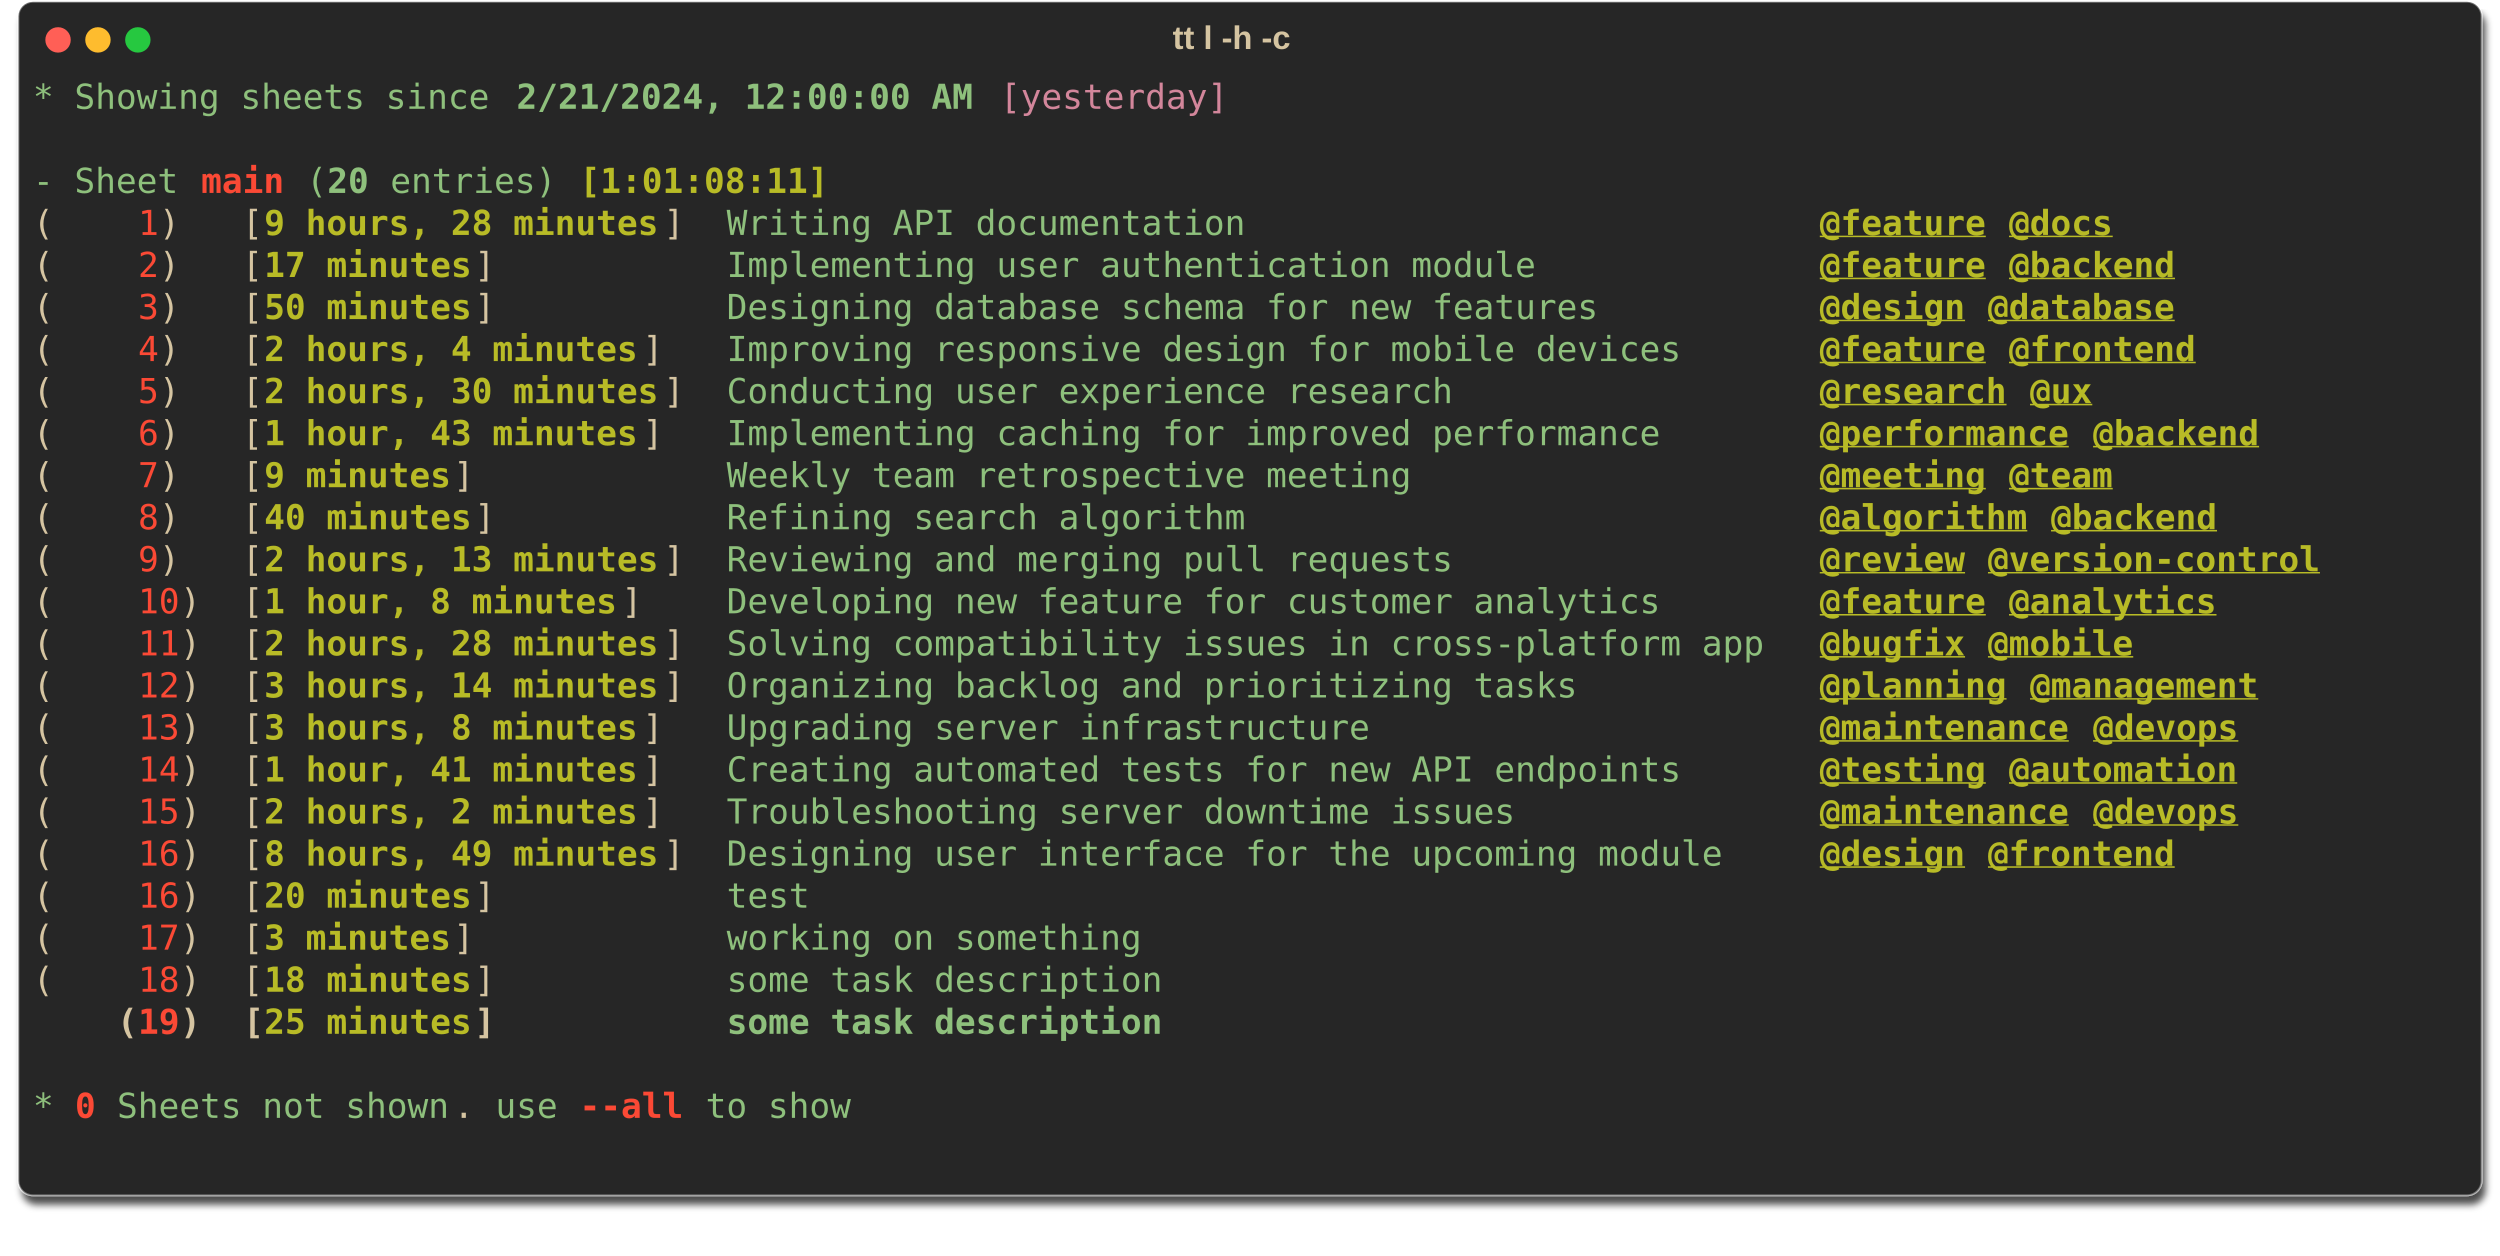
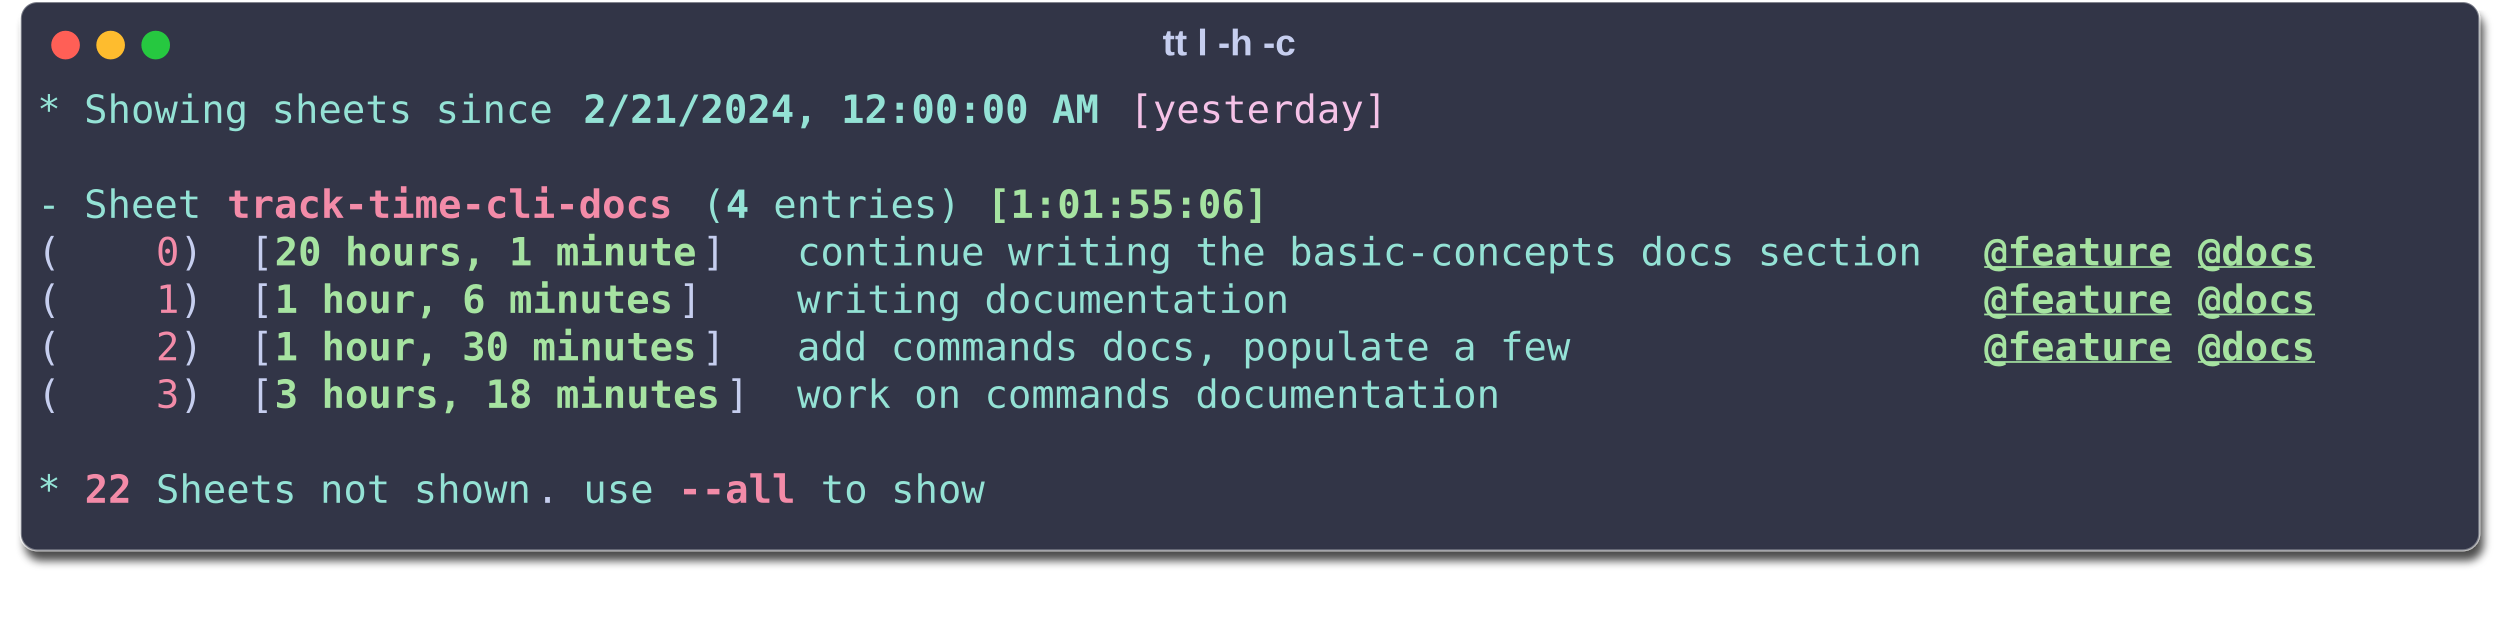
- <svg xmlns="http://www.w3.org/2000/svg" class="rich-terminal shadow" viewBox="0 0 1378.333 692.333">
+ <svg xmlns="http://www.w3.org/2000/svg" class="rich-terminal shadow" viewBox="0 0 1220.333 301.933">
  <style>

    @font-face {
        font-family: "Fira Code";
        src: local("FiraCode-Regular"),
                url("https://cdnjs.cloudflare.com/ajax/libs/firacode/6.2.0/woff2/FiraCode-Regular.woff2") format("woff2"),
                url("https://cdnjs.cloudflare.com/ajax/libs/firacode/6.2.0/woff/FiraCode-Regular.woff") format("woff");
        font-style: normal;
        font-weight: 400;
    }
    @font-face {
        font-family: "Fira Code";
        src: local("FiraCode-Bold"),
                url("https://cdnjs.cloudflare.com/ajax/libs/firacode/6.2.0/woff2/FiraCode-Bold.woff2") format("woff2"),
                url("https://cdnjs.cloudflare.com/ajax/libs/firacode/6.2.0/woff/FiraCode-Bold.woff") format("woff");
        font-style: bold;
        font-weight: 700;
    }

-     .terminal-3855089713-matrix {
+     .terminal-819951219-matrix {
        font-family: Fira Code, monospace;
        font-size: 20px;
        line-height: 24.4px;
        font-variant-east-asian: full-width;
    }

-     .terminal-3855089713-title {
+     .terminal-819951219-title {
        font-size: 18px;
        font-weight: bold;
        font-family: arial;
    }

    .shadow {
        -webkit-filter: drop-shadow( 2px 5px 2px rgba(0, 0, 0, .7));
        filter: drop-shadow( 2px 5px 2px rgba(0, 0, 0, .7));
    }
-     .terminal-3855089713-r1 { fill: #8ec07c }
- .terminal-3855089713-r2 { fill: #d5c4a1 }
- .terminal-3855089713-r3 { fill: #8ec07c;font-weight: bold }
- .terminal-3855089713-r4 { fill: #d3869b }
- .terminal-3855089713-r5 { fill: #fb4934;font-weight: bold }
- .terminal-3855089713-r6 { fill: #b8bb26;font-weight: bold }
- .terminal-3855089713-r7 { fill: #fb4934 }
- .terminal-3855089713-r8 { fill: #b8bb26;font-weight: bold;text-decoration: underline; }
- .terminal-3855089713-r9 { fill: #d5c4a1;font-weight: bold }
+     .terminal-819951219-r1 { fill: #94e2d5 }
+ .terminal-819951219-r2 { fill: #c6ceef }
+ .terminal-819951219-r3 { fill: #94e2d5;font-weight: bold }
+ .terminal-819951219-r4 { fill: #f5c2e7 }
+ .terminal-819951219-r5 { fill: #f38ba8;font-weight: bold }
+ .terminal-819951219-r6 { fill: #a6e3a1;font-weight: bold }
+ .terminal-819951219-r7 { fill: #f38ba8 }
+ .terminal-819951219-r8 { fill: #a6e3a1;font-weight: bold;text-decoration: underline; }
    </style>
  <defs>
-     <clipPath id="terminal-3855089713-clip-terminal">
-       <rect x="0" y="0" width="1341.0" height="609.0" />
+     <clipPath id="terminal-819951219-clip-terminal">
+       <rect x="0" y="0" width="1182.4" height="218.6" />
    </clipPath>
-     <clipPath id="terminal-3855089713-line-0">
-       <rect x="0" y="1.5" width="1342" height="24.65" />
+     <clipPath id="terminal-819951219-line-0">
+       <rect x="0" y="1.5" width="1183.4" height="24.65" />
    </clipPath>
-     <clipPath id="terminal-3855089713-line-1">
-       <rect x="0" y="25.9" width="1342" height="24.65" />
+     <clipPath id="terminal-819951219-line-1">
+       <rect x="0" y="25.9" width="1183.4" height="24.65" />
    </clipPath>
-     <clipPath id="terminal-3855089713-line-2">
-       <rect x="0" y="50.3" width="1342" height="24.65" />
+     <clipPath id="terminal-819951219-line-2">
+       <rect x="0" y="50.3" width="1183.4" height="24.65" />
    </clipPath>
-     <clipPath id="terminal-3855089713-line-3">
-       <rect x="0" y="74.7" width="1342" height="24.65" />
+     <clipPath id="terminal-819951219-line-3">
+       <rect x="0" y="74.7" width="1183.4" height="24.65" />
    </clipPath>
-     <clipPath id="terminal-3855089713-line-4">
-       <rect x="0" y="99.1" width="1342" height="24.65" />
+     <clipPath id="terminal-819951219-line-4">
+       <rect x="0" y="99.1" width="1183.4" height="24.65" />
    </clipPath>
-     <clipPath id="terminal-3855089713-line-5">
-       <rect x="0" y="123.5" width="1342" height="24.65" />
+     <clipPath id="terminal-819951219-line-5">
+       <rect x="0" y="123.5" width="1183.4" height="24.65" />
    </clipPath>
-     <clipPath id="terminal-3855089713-line-6">
-       <rect x="0" y="147.9" width="1342" height="24.65" />
+     <clipPath id="terminal-819951219-line-6">
+       <rect x="0" y="147.9" width="1183.4" height="24.65" />
    </clipPath>
-     <clipPath id="terminal-3855089713-line-7">
-       <rect x="0" y="172.3" width="1342" height="24.65" />
-     </clipPath>
-     <clipPath id="terminal-3855089713-line-8">
-       <rect x="0" y="196.7" width="1342" height="24.65" />
-     </clipPath>
-     <clipPath id="terminal-3855089713-line-9">
-       <rect x="0" y="221.1" width="1342" height="24.65" />
-     </clipPath>
-     <clipPath id="terminal-3855089713-line-10">
-       <rect x="0" y="245.5" width="1342" height="24.65" />
-     </clipPath>
-     <clipPath id="terminal-3855089713-line-11">
-       <rect x="0" y="269.9" width="1342" height="24.65" />
-     </clipPath>
-     <clipPath id="terminal-3855089713-line-12">
-       <rect x="0" y="294.3" width="1342" height="24.65" />
-     </clipPath>
-     <clipPath id="terminal-3855089713-line-13">
-       <rect x="0" y="318.7" width="1342" height="24.65" />
-     </clipPath>
-     <clipPath id="terminal-3855089713-line-14">
-       <rect x="0" y="343.1" width="1342" height="24.65" />
-     </clipPath>
-     <clipPath id="terminal-3855089713-line-15">
-       <rect x="0" y="367.5" width="1342" height="24.65" />
-     </clipPath>
-     <clipPath id="terminal-3855089713-line-16">
-       <rect x="0" y="391.9" width="1342" height="24.65" />
-     </clipPath>
-     <clipPath id="terminal-3855089713-line-17">
-       <rect x="0" y="416.3" width="1342" height="24.65" />
-     </clipPath>
-     <clipPath id="terminal-3855089713-line-18">
-       <rect x="0" y="440.7" width="1342" height="24.65" />
-     </clipPath>
-     <clipPath id="terminal-3855089713-line-19">
-       <rect x="0" y="465.1" width="1342" height="24.65" />
-     </clipPath>
-     <clipPath id="terminal-3855089713-line-20">
-       <rect x="0" y="489.5" width="1342" height="24.65" />
-     </clipPath>
-     <clipPath id="terminal-3855089713-line-21">
-       <rect x="0" y="513.9" width="1342" height="24.65" />
-     </clipPath>
-     <clipPath id="terminal-3855089713-line-22">
-       <rect x="0" y="538.3" width="1342" height="24.65" />
-     </clipPath>
-     <clipPath id="terminal-3855089713-line-23">
-       <rect x="0" y="562.7" width="1342" height="24.65" />
+     <clipPath id="terminal-819951219-line-7">
+       <rect x="0" y="172.3" width="1183.4" height="24.65" />
    </clipPath>
  </defs>
-   <rect fill="#282828" stroke="rgba(255,255,255,0.35)" stroke-width="1" x="10.167" y="1" width="1358" height="658" rx="8" />
-   <text class="terminal-3855089713-title" fill="#d5c4a1" text-anchor="middle" x="679" y="27">tt l -h -c</text>
+   <rect fill="#303446" stroke="rgba(255,255,255,0.35)" stroke-width="1" x="10.167" y="1" width="1200" height="267.6" rx="8" />
+   <text class="terminal-819951219-title" fill="#c6ceef" text-anchor="middle" x="600" y="27">tt l -h -c</text>
  <g transform="translate(32,22)">
    <circle cx="0" cy="0" r="7" fill="#ff5f57" />
    <circle cx="22" cy="0" r="7" fill="#febc2e" />
    <circle cx="44" cy="0" r="7" fill="#28c840" />
  </g>
-   <g transform="translate(18.16667, 41) scale(.95)" clip-path="url(#terminal-3855089713-clip-terminal)">
-     <g class="terminal-3855089713-matrix">
-       <text class="terminal-3855089713-r1" x="0" y="20" textLength="268.4" clip-path="url(#terminal-3855089713-line-0)">* Showing sheets since</text>
-       <text class="terminal-3855089713-r3" x="280.6" y="20" textLength="268.4" clip-path="url(#terminal-3855089713-line-0)">2/21/2024, 12:00:00 AM</text>
-       <text class="terminal-3855089713-r4" x="561.2" y="20" textLength="134.2" clip-path="url(#terminal-3855089713-line-0)">[yesterday]</text>
-       <text class="terminal-3855089713-r2" x="1342" y="20" textLength="12.2" clip-path="url(#terminal-3855089713-line-0)">
+   <g transform="translate(18.16667, 41) scale(.95)" clip-path="url(#terminal-819951219-clip-terminal)">
+     <g class="terminal-819951219-matrix">
+       <text class="terminal-819951219-r1" x="0" y="20" textLength="268.4" clip-path="url(#terminal-819951219-line-0)">* Showing sheets since</text>
+       <text class="terminal-819951219-r3" x="280.6" y="20" textLength="268.4" clip-path="url(#terminal-819951219-line-0)">2/21/2024, 12:00:00 AM</text>
+       <text class="terminal-819951219-r4" x="561.2" y="20" textLength="134.2" clip-path="url(#terminal-819951219-line-0)">[yesterday]</text>
+       <text class="terminal-819951219-r2" x="1183.4" y="20" textLength="12.2" clip-path="url(#terminal-819951219-line-0)">
</text>
-       <text class="terminal-3855089713-r2" x="1342" y="44.4" textLength="12.2" clip-path="url(#terminal-3855089713-line-1)">
+       <text class="terminal-819951219-r2" x="1183.4" y="44.4" textLength="12.2" clip-path="url(#terminal-819951219-line-1)">
</text>
-       <text class="terminal-3855089713-r1" x="0" y="68.8" textLength="85.4" clip-path="url(#terminal-3855089713-line-2)">- Sheet</text>
-       <text class="terminal-3855089713-r5" x="97.6" y="68.8" textLength="48.8" clip-path="url(#terminal-3855089713-line-2)">main</text>
-       <text class="terminal-3855089713-r1" x="158.6" y="68.8" textLength="12.2" clip-path="url(#terminal-3855089713-line-2)">(</text>
-       <text class="terminal-3855089713-r3" x="170.8" y="68.8" textLength="24.4" clip-path="url(#terminal-3855089713-line-2)">20</text>
-       <text class="terminal-3855089713-r1" x="207.4" y="68.8" textLength="97.6" clip-path="url(#terminal-3855089713-line-2)">entries)</text>
-       <text class="terminal-3855089713-r6" x="317.2" y="68.8" textLength="146.4" clip-path="url(#terminal-3855089713-line-2)">[1:01:08:11]</text>
-       <text class="terminal-3855089713-r2" x="1342" y="68.8" textLength="12.2" clip-path="url(#terminal-3855089713-line-2)">
+       <text class="terminal-819951219-r1" x="0" y="68.8" textLength="85.4" clip-path="url(#terminal-819951219-line-2)">- Sheet</text>
+       <text class="terminal-819951219-r5" x="97.6" y="68.8" textLength="231.8" clip-path="url(#terminal-819951219-line-2)">track-time-cli-docs</text>
+       <text class="terminal-819951219-r1" x="341.6" y="68.8" textLength="12.2" clip-path="url(#terminal-819951219-line-2)">(</text>
+       <text class="terminal-819951219-r3" x="353.8" y="68.8" textLength="12.2" clip-path="url(#terminal-819951219-line-2)">4</text>
+       <text class="terminal-819951219-r1" x="378.2" y="68.8" textLength="97.6" clip-path="url(#terminal-819951219-line-2)">entries)</text>
+       <text class="terminal-819951219-r6" x="488" y="68.8" textLength="146.4" clip-path="url(#terminal-819951219-line-2)">[1:01:55:06]</text>
+       <text class="terminal-819951219-r2" x="1183.4" y="68.8" textLength="12.2" clip-path="url(#terminal-819951219-line-2)">
</text>
-       <text class="terminal-3855089713-r2" x="0" y="93.2" textLength="61" clip-path="url(#terminal-3855089713-line-3)">    (</text>
-       <text class="terminal-3855089713-r7" x="61" y="93.2" textLength="12.2" clip-path="url(#terminal-3855089713-line-3)">1</text>
-       <text class="terminal-3855089713-r2" x="73.2" y="93.2" textLength="61" clip-path="url(#terminal-3855089713-line-3)">)   [</text>
-       <text class="terminal-3855089713-r6" x="134.2" y="93.2" textLength="231.8" clip-path="url(#terminal-3855089713-line-3)">9 hours, 28 minutes</text>
-       <text class="terminal-3855089713-r2" x="366" y="93.2" textLength="36.6" clip-path="url(#terminal-3855089713-line-3)">]  </text>
-       <text class="terminal-3855089713-r1" x="402.6" y="93.2" textLength="305" clip-path="url(#terminal-3855089713-line-3)">Writing API documentation</text>
-       <text class="terminal-3855089713-r8" x="1037" y="93.2" textLength="97.6" clip-path="url(#terminal-3855089713-line-3)">@feature</text>
-       <text class="terminal-3855089713-r8" x="1146.8" y="93.2" textLength="61" clip-path="url(#terminal-3855089713-line-3)">@docs</text>
-       <text class="terminal-3855089713-r2" x="1342" y="93.2" textLength="12.2" clip-path="url(#terminal-3855089713-line-3)">
+       <text class="terminal-819951219-r2" x="0" y="93.2" textLength="61" clip-path="url(#terminal-819951219-line-3)">    (</text>
+       <text class="terminal-819951219-r7" x="61" y="93.2" textLength="12.2" clip-path="url(#terminal-819951219-line-3)">0</text>
+       <text class="terminal-819951219-r2" x="73.2" y="93.2" textLength="48.8" clip-path="url(#terminal-819951219-line-3)">)  [</text>
+       <text class="terminal-819951219-r6" x="122" y="93.2" textLength="219.6" clip-path="url(#terminal-819951219-line-3)">20 hours, 1 minute</text>
+       <text class="terminal-819951219-r2" x="341.6" y="93.2" textLength="48.8" clip-path="url(#terminal-819951219-line-3)">]   </text>
+       <text class="terminal-819951219-r1" x="390.4" y="93.2" textLength="585.6" clip-path="url(#terminal-819951219-line-3)">continue writing the basic-concepts docs section</text>
+       <text class="terminal-819951219-r8" x="1000.4" y="93.2" textLength="97.6" clip-path="url(#terminal-819951219-line-3)">@feature</text>
+       <text class="terminal-819951219-r8" x="1110.2" y="93.2" textLength="61" clip-path="url(#terminal-819951219-line-3)">@docs</text>
+       <text class="terminal-819951219-r2" x="1183.4" y="93.2" textLength="12.2" clip-path="url(#terminal-819951219-line-3)">
</text>
-       <text class="terminal-3855089713-r2" x="0" y="117.6" textLength="61" clip-path="url(#terminal-3855089713-line-4)">    (</text>
-       <text class="terminal-3855089713-r7" x="61" y="117.6" textLength="12.2" clip-path="url(#terminal-3855089713-line-4)">2</text>
-       <text class="terminal-3855089713-r2" x="73.2" y="117.6" textLength="61" clip-path="url(#terminal-3855089713-line-4)">)   [</text>
-       <text class="terminal-3855089713-r6" x="134.2" y="117.6" textLength="122" clip-path="url(#terminal-3855089713-line-4)">17 minutes</text>
-       <text class="terminal-3855089713-r2" x="256.2" y="117.6" textLength="146.4" clip-path="url(#terminal-3855089713-line-4)">]           </text>
-       <text class="terminal-3855089713-r1" x="402.6" y="117.6" textLength="475.8" clip-path="url(#terminal-3855089713-line-4)">Implementing user authentication module</text>
-       <text class="terminal-3855089713-r8" x="1037" y="117.6" textLength="97.6" clip-path="url(#terminal-3855089713-line-4)">@feature</text>
-       <text class="terminal-3855089713-r8" x="1146.8" y="117.6" textLength="97.6" clip-path="url(#terminal-3855089713-line-4)">@backend</text>
-       <text class="terminal-3855089713-r2" x="1342" y="117.6" textLength="12.2" clip-path="url(#terminal-3855089713-line-4)">
+       <text class="terminal-819951219-r2" x="0" y="117.6" textLength="61" clip-path="url(#terminal-819951219-line-4)">    (</text>
+       <text class="terminal-819951219-r7" x="61" y="117.6" textLength="12.2" clip-path="url(#terminal-819951219-line-4)">1</text>
+       <text class="terminal-819951219-r2" x="73.2" y="117.6" textLength="48.8" clip-path="url(#terminal-819951219-line-4)">)  [</text>
+       <text class="terminal-819951219-r6" x="122" y="117.6" textLength="207.4" clip-path="url(#terminal-819951219-line-4)">1 hour, 6 minutes</text>
+       <text class="terminal-819951219-r2" x="329.4" y="117.6" textLength="61" clip-path="url(#terminal-819951219-line-4)">]    </text>
+       <text class="terminal-819951219-r1" x="390.4" y="117.6" textLength="256.2" clip-path="url(#terminal-819951219-line-4)">writing documentation</text>
+       <text class="terminal-819951219-r8" x="1000.4" y="117.6" textLength="97.6" clip-path="url(#terminal-819951219-line-4)">@feature</text>
+       <text class="terminal-819951219-r8" x="1110.2" y="117.6" textLength="61" clip-path="url(#terminal-819951219-line-4)">@docs</text>
+       <text class="terminal-819951219-r2" x="1183.4" y="117.6" textLength="12.2" clip-path="url(#terminal-819951219-line-4)">
</text>
-       <text class="terminal-3855089713-r2" x="0" y="142" textLength="61" clip-path="url(#terminal-3855089713-line-5)">    (</text>
-       <text class="terminal-3855089713-r7" x="61" y="142" textLength="12.2" clip-path="url(#terminal-3855089713-line-5)">3</text>
-       <text class="terminal-3855089713-r2" x="73.2" y="142" textLength="61" clip-path="url(#terminal-3855089713-line-5)">)   [</text>
-       <text class="terminal-3855089713-r6" x="134.2" y="142" textLength="122" clip-path="url(#terminal-3855089713-line-5)">50 minutes</text>
-       <text class="terminal-3855089713-r2" x="256.2" y="142" textLength="146.4" clip-path="url(#terminal-3855089713-line-5)">]           </text>
-       <text class="terminal-3855089713-r1" x="402.6" y="142" textLength="512.4" clip-path="url(#terminal-3855089713-line-5)">Designing database schema for new features</text>
-       <text class="terminal-3855089713-r8" x="1037" y="142" textLength="85.4" clip-path="url(#terminal-3855089713-line-5)">@design</text>
-       <text class="terminal-3855089713-r8" x="1134.6" y="142" textLength="109.8" clip-path="url(#terminal-3855089713-line-5)">@database</text>
-       <text class="terminal-3855089713-r2" x="1342" y="142" textLength="12.2" clip-path="url(#terminal-3855089713-line-5)">
+       <text class="terminal-819951219-r2" x="0" y="142" textLength="61" clip-path="url(#terminal-819951219-line-5)">    (</text>
+       <text class="terminal-819951219-r7" x="61" y="142" textLength="12.2" clip-path="url(#terminal-819951219-line-5)">2</text>
+       <text class="terminal-819951219-r2" x="73.2" y="142" textLength="48.8" clip-path="url(#terminal-819951219-line-5)">)  [</text>
+       <text class="terminal-819951219-r6" x="122" y="142" textLength="219.6" clip-path="url(#terminal-819951219-line-5)">1 hour, 30 minutes</text>
+       <text class="terminal-819951219-r2" x="341.6" y="142" textLength="48.8" clip-path="url(#terminal-819951219-line-5)">]   </text>
+       <text class="terminal-819951219-r1" x="390.4" y="142" textLength="402.6" clip-path="url(#terminal-819951219-line-5)">add commands docs, populate a few</text>
+       <text class="terminal-819951219-r8" x="1000.4" y="142" textLength="97.6" clip-path="url(#terminal-819951219-line-5)">@feature</text>
+       <text class="terminal-819951219-r8" x="1110.2" y="142" textLength="61" clip-path="url(#terminal-819951219-line-5)">@docs</text>
+       <text class="terminal-819951219-r2" x="1183.4" y="142" textLength="12.2" clip-path="url(#terminal-819951219-line-5)">
</text>
-       <text class="terminal-3855089713-r2" x="0" y="166.4" textLength="61" clip-path="url(#terminal-3855089713-line-6)">    (</text>
-       <text class="terminal-3855089713-r7" x="61" y="166.4" textLength="12.2" clip-path="url(#terminal-3855089713-line-6)">4</text>
-       <text class="terminal-3855089713-r2" x="73.2" y="166.4" textLength="61" clip-path="url(#terminal-3855089713-line-6)">)   [</text>
-       <text class="terminal-3855089713-r6" x="134.2" y="166.4" textLength="219.6" clip-path="url(#terminal-3855089713-line-6)">2 hours, 4 minutes</text>
-       <text class="terminal-3855089713-r2" x="353.8" y="166.4" textLength="48.8" clip-path="url(#terminal-3855089713-line-6)">]   </text>
-       <text class="terminal-3855089713-r1" x="402.6" y="166.4" textLength="561.2" clip-path="url(#terminal-3855089713-line-6)">Improving responsive design for mobile devices</text>
-       <text class="terminal-3855089713-r8" x="1037" y="166.4" textLength="97.6" clip-path="url(#terminal-3855089713-line-6)">@feature</text>
-       <text class="terminal-3855089713-r8" x="1146.8" y="166.4" textLength="109.8" clip-path="url(#terminal-3855089713-line-6)">@frontend</text>
-       <text class="terminal-3855089713-r2" x="1342" y="166.4" textLength="12.2" clip-path="url(#terminal-3855089713-line-6)">
+       <text class="terminal-819951219-r2" x="0" y="166.4" textLength="61" clip-path="url(#terminal-819951219-line-6)">    (</text>
+       <text class="terminal-819951219-r7" x="61" y="166.4" textLength="12.2" clip-path="url(#terminal-819951219-line-6)">3</text>
+       <text class="terminal-819951219-r2" x="73.2" y="166.4" textLength="48.8" clip-path="url(#terminal-819951219-line-6)">)  [</text>
+       <text class="terminal-819951219-r6" x="122" y="166.4" textLength="231.8" clip-path="url(#terminal-819951219-line-6)">3 hours, 18 minutes</text>
+       <text class="terminal-819951219-r2" x="353.8" y="166.4" textLength="36.6" clip-path="url(#terminal-819951219-line-6)">]  </text>
+       <text class="terminal-819951219-r1" x="390.4" y="166.4" textLength="366" clip-path="url(#terminal-819951219-line-6)">work on commands documentation</text>
+       <text class="terminal-819951219-r2" x="1183.4" y="166.4" textLength="12.2" clip-path="url(#terminal-819951219-line-6)">
</text>
-       <text class="terminal-3855089713-r2" x="0" y="190.8" textLength="61" clip-path="url(#terminal-3855089713-line-7)">    (</text>
-       <text class="terminal-3855089713-r7" x="61" y="190.8" textLength="12.2" clip-path="url(#terminal-3855089713-line-7)">5</text>
-       <text class="terminal-3855089713-r2" x="73.2" y="190.8" textLength="61" clip-path="url(#terminal-3855089713-line-7)">)   [</text>
-       <text class="terminal-3855089713-r6" x="134.2" y="190.8" textLength="231.8" clip-path="url(#terminal-3855089713-line-7)">2 hours, 30 minutes</text>
-       <text class="terminal-3855089713-r2" x="366" y="190.8" textLength="36.6" clip-path="url(#terminal-3855089713-line-7)">]  </text>
-       <text class="terminal-3855089713-r1" x="402.6" y="190.8" textLength="427" clip-path="url(#terminal-3855089713-line-7)">Conducting user experience research</text>
-       <text class="terminal-3855089713-r8" x="1037" y="190.8" textLength="109.8" clip-path="url(#terminal-3855089713-line-7)">@research</text>
-       <text class="terminal-3855089713-r8" x="1159" y="190.8" textLength="36.6" clip-path="url(#terminal-3855089713-line-7)">@ux</text>
-       <text class="terminal-3855089713-r2" x="1342" y="190.8" textLength="12.2" clip-path="url(#terminal-3855089713-line-7)">
+       <text class="terminal-819951219-r2" x="1183.4" y="190.8" textLength="12.2" clip-path="url(#terminal-819951219-line-7)">
</text>
-       <text class="terminal-3855089713-r2" x="0" y="215.2" textLength="61" clip-path="url(#terminal-3855089713-line-8)">    (</text>
-       <text class="terminal-3855089713-r7" x="61" y="215.2" textLength="12.2" clip-path="url(#terminal-3855089713-line-8)">6</text>
-       <text class="terminal-3855089713-r2" x="73.2" y="215.2" textLength="61" clip-path="url(#terminal-3855089713-line-8)">)   [</text>
-       <text class="terminal-3855089713-r6" x="134.2" y="215.2" textLength="219.6" clip-path="url(#terminal-3855089713-line-8)">1 hour, 43 minutes</text>
-       <text class="terminal-3855089713-r2" x="353.8" y="215.2" textLength="48.8" clip-path="url(#terminal-3855089713-line-8)">]   </text>
-       <text class="terminal-3855089713-r1" x="402.6" y="215.2" textLength="549" clip-path="url(#terminal-3855089713-line-8)">Implementing caching for improved performance</text>
-       <text class="terminal-3855089713-r8" x="1037" y="215.2" textLength="146.4" clip-path="url(#terminal-3855089713-line-8)">@performance</text>
-       <text class="terminal-3855089713-r8" x="1195.6" y="215.2" textLength="97.6" clip-path="url(#terminal-3855089713-line-8)">@backend</text>
-       <text class="terminal-3855089713-r2" x="1342" y="215.2" textLength="12.2" clip-path="url(#terminal-3855089713-line-8)">
- </text>
-       <text class="terminal-3855089713-r2" x="0" y="239.6" textLength="61" clip-path="url(#terminal-3855089713-line-9)">    (</text>
-       <text class="terminal-3855089713-r7" x="61" y="239.6" textLength="12.2" clip-path="url(#terminal-3855089713-line-9)">7</text>
-       <text class="terminal-3855089713-r2" x="73.2" y="239.6" textLength="61" clip-path="url(#terminal-3855089713-line-9)">)   [</text>
-       <text class="terminal-3855089713-r6" x="134.2" y="239.6" textLength="109.8" clip-path="url(#terminal-3855089713-line-9)">9 minutes</text>
-       <text class="terminal-3855089713-r2" x="244" y="239.6" textLength="158.6" clip-path="url(#terminal-3855089713-line-9)">]            </text>
-       <text class="terminal-3855089713-r1" x="402.6" y="239.6" textLength="402.6" clip-path="url(#terminal-3855089713-line-9)">Weekly team retrospective meeting</text>
-       <text class="terminal-3855089713-r8" x="1037" y="239.6" textLength="97.6" clip-path="url(#terminal-3855089713-line-9)">@meeting</text>
-       <text class="terminal-3855089713-r8" x="1146.8" y="239.6" textLength="61" clip-path="url(#terminal-3855089713-line-9)">@team</text>
-       <text class="terminal-3855089713-r2" x="1342" y="239.6" textLength="12.2" clip-path="url(#terminal-3855089713-line-9)">
- </text>
-       <text class="terminal-3855089713-r2" x="0" y="264" textLength="61" clip-path="url(#terminal-3855089713-line-10)">    (</text>
-       <text class="terminal-3855089713-r7" x="61" y="264" textLength="12.2" clip-path="url(#terminal-3855089713-line-10)">8</text>
-       <text class="terminal-3855089713-r2" x="73.2" y="264" textLength="61" clip-path="url(#terminal-3855089713-line-10)">)   [</text>
-       <text class="terminal-3855089713-r6" x="134.2" y="264" textLength="122" clip-path="url(#terminal-3855089713-line-10)">40 minutes</text>
-       <text class="terminal-3855089713-r2" x="256.2" y="264" textLength="146.4" clip-path="url(#terminal-3855089713-line-10)">]           </text>
-       <text class="terminal-3855089713-r1" x="402.6" y="264" textLength="305" clip-path="url(#terminal-3855089713-line-10)">Refining search algorithm</text>
-       <text class="terminal-3855089713-r8" x="1037" y="264" textLength="122" clip-path="url(#terminal-3855089713-line-10)">@algorithm</text>
-       <text class="terminal-3855089713-r8" x="1171.2" y="264" textLength="97.6" clip-path="url(#terminal-3855089713-line-10)">@backend</text>
-       <text class="terminal-3855089713-r2" x="1342" y="264" textLength="12.2" clip-path="url(#terminal-3855089713-line-10)">
- </text>
-       <text class="terminal-3855089713-r2" x="0" y="288.4" textLength="61" clip-path="url(#terminal-3855089713-line-11)">    (</text>
-       <text class="terminal-3855089713-r7" x="61" y="288.4" textLength="12.2" clip-path="url(#terminal-3855089713-line-11)">9</text>
-       <text class="terminal-3855089713-r2" x="73.2" y="288.4" textLength="61" clip-path="url(#terminal-3855089713-line-11)">)   [</text>
-       <text class="terminal-3855089713-r6" x="134.2" y="288.4" textLength="231.8" clip-path="url(#terminal-3855089713-line-11)">2 hours, 13 minutes</text>
-       <text class="terminal-3855089713-r2" x="366" y="288.4" textLength="36.6" clip-path="url(#terminal-3855089713-line-11)">]  </text>
-       <text class="terminal-3855089713-r1" x="402.6" y="288.4" textLength="427" clip-path="url(#terminal-3855089713-line-11)">Reviewing and merging pull requests</text>
-       <text class="terminal-3855089713-r8" x="1037" y="288.4" textLength="85.4" clip-path="url(#terminal-3855089713-line-11)">@review</text>
-       <text class="terminal-3855089713-r8" x="1134.6" y="288.4" textLength="195.2" clip-path="url(#terminal-3855089713-line-11)">@version-control</text>
-       <text class="terminal-3855089713-r2" x="1342" y="288.4" textLength="12.2" clip-path="url(#terminal-3855089713-line-11)">
- </text>
-       <text class="terminal-3855089713-r2" x="0" y="312.8" textLength="61" clip-path="url(#terminal-3855089713-line-12)">    (</text>
-       <text class="terminal-3855089713-r7" x="61" y="312.8" textLength="24.4" clip-path="url(#terminal-3855089713-line-12)">10</text>
-       <text class="terminal-3855089713-r2" x="85.4" y="312.8" textLength="48.8" clip-path="url(#terminal-3855089713-line-12)">)  [</text>
-       <text class="terminal-3855089713-r6" x="134.2" y="312.8" textLength="207.4" clip-path="url(#terminal-3855089713-line-12)">1 hour, 8 minutes</text>
-       <text class="terminal-3855089713-r2" x="341.6" y="312.8" textLength="61" clip-path="url(#terminal-3855089713-line-12)">]    </text>
-       <text class="terminal-3855089713-r1" x="402.6" y="312.8" textLength="549" clip-path="url(#terminal-3855089713-line-12)">Developing new feature for customer analytics</text>
-       <text class="terminal-3855089713-r8" x="1037" y="312.8" textLength="97.6" clip-path="url(#terminal-3855089713-line-12)">@feature</text>
-       <text class="terminal-3855089713-r8" x="1146.8" y="312.8" textLength="122" clip-path="url(#terminal-3855089713-line-12)">@analytics</text>
-       <text class="terminal-3855089713-r2" x="1342" y="312.8" textLength="12.2" clip-path="url(#terminal-3855089713-line-12)">
- </text>
-       <text class="terminal-3855089713-r2" x="0" y="337.2" textLength="61" clip-path="url(#terminal-3855089713-line-13)">    (</text>
-       <text class="terminal-3855089713-r7" x="61" y="337.2" textLength="24.4" clip-path="url(#terminal-3855089713-line-13)">11</text>
-       <text class="terminal-3855089713-r2" x="85.4" y="337.2" textLength="48.8" clip-path="url(#terminal-3855089713-line-13)">)  [</text>
-       <text class="terminal-3855089713-r6" x="134.2" y="337.2" textLength="231.8" clip-path="url(#terminal-3855089713-line-13)">2 hours, 28 minutes</text>
-       <text class="terminal-3855089713-r2" x="366" y="337.2" textLength="36.6" clip-path="url(#terminal-3855089713-line-13)">]  </text>
-       <text class="terminal-3855089713-r1" x="402.6" y="337.2" textLength="610" clip-path="url(#terminal-3855089713-line-13)">Solving compatibility issues in cross-platform app</text>
-       <text class="terminal-3855089713-r8" x="1037" y="337.2" textLength="85.4" clip-path="url(#terminal-3855089713-line-13)">@bugfix</text>
-       <text class="terminal-3855089713-r8" x="1134.6" y="337.2" textLength="85.4" clip-path="url(#terminal-3855089713-line-13)">@mobile</text>
-       <text class="terminal-3855089713-r2" x="1342" y="337.2" textLength="12.2" clip-path="url(#terminal-3855089713-line-13)">
- </text>
-       <text class="terminal-3855089713-r2" x="0" y="361.6" textLength="61" clip-path="url(#terminal-3855089713-line-14)">    (</text>
-       <text class="terminal-3855089713-r7" x="61" y="361.6" textLength="24.4" clip-path="url(#terminal-3855089713-line-14)">12</text>
-       <text class="terminal-3855089713-r2" x="85.4" y="361.6" textLength="48.8" clip-path="url(#terminal-3855089713-line-14)">)  [</text>
-       <text class="terminal-3855089713-r6" x="134.2" y="361.6" textLength="231.8" clip-path="url(#terminal-3855089713-line-14)">3 hours, 14 minutes</text>
-       <text class="terminal-3855089713-r2" x="366" y="361.6" textLength="36.6" clip-path="url(#terminal-3855089713-line-14)">]  </text>
-       <text class="terminal-3855089713-r1" x="402.6" y="361.6" textLength="500.2" clip-path="url(#terminal-3855089713-line-14)">Organizing backlog and prioritizing tasks</text>
-       <text class="terminal-3855089713-r8" x="1037" y="361.6" textLength="109.8" clip-path="url(#terminal-3855089713-line-14)">@planning</text>
-       <text class="terminal-3855089713-r8" x="1159" y="361.6" textLength="134.2" clip-path="url(#terminal-3855089713-line-14)">@management</text>
-       <text class="terminal-3855089713-r2" x="1342" y="361.6" textLength="12.2" clip-path="url(#terminal-3855089713-line-14)">
- </text>
-       <text class="terminal-3855089713-r2" x="0" y="386" textLength="61" clip-path="url(#terminal-3855089713-line-15)">    (</text>
-       <text class="terminal-3855089713-r7" x="61" y="386" textLength="24.4" clip-path="url(#terminal-3855089713-line-15)">13</text>
-       <text class="terminal-3855089713-r2" x="85.4" y="386" textLength="48.8" clip-path="url(#terminal-3855089713-line-15)">)  [</text>
-       <text class="terminal-3855089713-r6" x="134.2" y="386" textLength="219.6" clip-path="url(#terminal-3855089713-line-15)">3 hours, 8 minutes</text>
-       <text class="terminal-3855089713-r2" x="353.8" y="386" textLength="48.8" clip-path="url(#terminal-3855089713-line-15)">]   </text>
-       <text class="terminal-3855089713-r1" x="402.6" y="386" textLength="378.2" clip-path="url(#terminal-3855089713-line-15)">Upgrading server infrastructure</text>
-       <text class="terminal-3855089713-r8" x="1037" y="386" textLength="146.4" clip-path="url(#terminal-3855089713-line-15)">@maintenance</text>
-       <text class="terminal-3855089713-r8" x="1195.6" y="386" textLength="85.4" clip-path="url(#terminal-3855089713-line-15)">@devops</text>
-       <text class="terminal-3855089713-r2" x="1342" y="386" textLength="12.2" clip-path="url(#terminal-3855089713-line-15)">
- </text>
-       <text class="terminal-3855089713-r2" x="0" y="410.4" textLength="61" clip-path="url(#terminal-3855089713-line-16)">    (</text>
-       <text class="terminal-3855089713-r7" x="61" y="410.4" textLength="24.4" clip-path="url(#terminal-3855089713-line-16)">14</text>
-       <text class="terminal-3855089713-r2" x="85.4" y="410.4" textLength="48.8" clip-path="url(#terminal-3855089713-line-16)">)  [</text>
-       <text class="terminal-3855089713-r6" x="134.2" y="410.4" textLength="219.6" clip-path="url(#terminal-3855089713-line-16)">1 hour, 41 minutes</text>
-       <text class="terminal-3855089713-r2" x="353.8" y="410.4" textLength="48.8" clip-path="url(#terminal-3855089713-line-16)">]   </text>
-       <text class="terminal-3855089713-r1" x="402.6" y="410.4" textLength="561.2" clip-path="url(#terminal-3855089713-line-16)">Creating automated tests for new API endpoints</text>
-       <text class="terminal-3855089713-r8" x="1037" y="410.4" textLength="97.6" clip-path="url(#terminal-3855089713-line-16)">@testing</text>
-       <text class="terminal-3855089713-r8" x="1146.8" y="410.4" textLength="134.2" clip-path="url(#terminal-3855089713-line-16)">@automation</text>
-       <text class="terminal-3855089713-r2" x="1342" y="410.4" textLength="12.2" clip-path="url(#terminal-3855089713-line-16)">
- </text>
-       <text class="terminal-3855089713-r2" x="0" y="434.8" textLength="61" clip-path="url(#terminal-3855089713-line-17)">    (</text>
-       <text class="terminal-3855089713-r7" x="61" y="434.8" textLength="24.4" clip-path="url(#terminal-3855089713-line-17)">15</text>
-       <text class="terminal-3855089713-r2" x="85.4" y="434.8" textLength="48.8" clip-path="url(#terminal-3855089713-line-17)">)  [</text>
-       <text class="terminal-3855089713-r6" x="134.2" y="434.8" textLength="219.6" clip-path="url(#terminal-3855089713-line-17)">2 hours, 2 minutes</text>
-       <text class="terminal-3855089713-r2" x="353.8" y="434.8" textLength="48.8" clip-path="url(#terminal-3855089713-line-17)">]   </text>
-       <text class="terminal-3855089713-r1" x="402.6" y="434.8" textLength="463.6" clip-path="url(#terminal-3855089713-line-17)">Troubleshooting server downtime issues</text>
-       <text class="terminal-3855089713-r8" x="1037" y="434.8" textLength="146.4" clip-path="url(#terminal-3855089713-line-17)">@maintenance</text>
-       <text class="terminal-3855089713-r8" x="1195.6" y="434.8" textLength="85.4" clip-path="url(#terminal-3855089713-line-17)">@devops</text>
-       <text class="terminal-3855089713-r2" x="1342" y="434.8" textLength="12.2" clip-path="url(#terminal-3855089713-line-17)">
- </text>
-       <text class="terminal-3855089713-r2" x="0" y="459.2" textLength="61" clip-path="url(#terminal-3855089713-line-18)">    (</text>
-       <text class="terminal-3855089713-r7" x="61" y="459.2" textLength="24.4" clip-path="url(#terminal-3855089713-line-18)">16</text>
-       <text class="terminal-3855089713-r2" x="85.4" y="459.2" textLength="48.8" clip-path="url(#terminal-3855089713-line-18)">)  [</text>
-       <text class="terminal-3855089713-r6" x="134.2" y="459.2" textLength="231.8" clip-path="url(#terminal-3855089713-line-18)">8 hours, 49 minutes</text>
-       <text class="terminal-3855089713-r2" x="366" y="459.2" textLength="36.6" clip-path="url(#terminal-3855089713-line-18)">]  </text>
-       <text class="terminal-3855089713-r1" x="402.6" y="459.2" textLength="585.6" clip-path="url(#terminal-3855089713-line-18)">Designing user interface for the upcoming module</text>
-       <text class="terminal-3855089713-r8" x="1037" y="459.2" textLength="85.4" clip-path="url(#terminal-3855089713-line-18)">@design</text>
-       <text class="terminal-3855089713-r8" x="1134.6" y="459.2" textLength="109.8" clip-path="url(#terminal-3855089713-line-18)">@frontend</text>
-       <text class="terminal-3855089713-r2" x="1342" y="459.2" textLength="12.2" clip-path="url(#terminal-3855089713-line-18)">
- </text>
-       <text class="terminal-3855089713-r2" x="0" y="483.6" textLength="61" clip-path="url(#terminal-3855089713-line-19)">    (</text>
-       <text class="terminal-3855089713-r7" x="61" y="483.6" textLength="24.4" clip-path="url(#terminal-3855089713-line-19)">16</text>
-       <text class="terminal-3855089713-r2" x="85.4" y="483.6" textLength="48.8" clip-path="url(#terminal-3855089713-line-19)">)  [</text>
-       <text class="terminal-3855089713-r6" x="134.2" y="483.6" textLength="122" clip-path="url(#terminal-3855089713-line-19)">20 minutes</text>
-       <text class="terminal-3855089713-r2" x="256.2" y="483.6" textLength="146.4" clip-path="url(#terminal-3855089713-line-19)">]           </text>
-       <text class="terminal-3855089713-r1" x="402.6" y="483.6" textLength="48.8" clip-path="url(#terminal-3855089713-line-19)">test</text>
-       <text class="terminal-3855089713-r2" x="1342" y="483.6" textLength="12.2" clip-path="url(#terminal-3855089713-line-19)">
- </text>
-       <text class="terminal-3855089713-r2" x="0" y="508" textLength="61" clip-path="url(#terminal-3855089713-line-20)">    (</text>
-       <text class="terminal-3855089713-r7" x="61" y="508" textLength="24.4" clip-path="url(#terminal-3855089713-line-20)">17</text>
-       <text class="terminal-3855089713-r2" x="85.4" y="508" textLength="48.8" clip-path="url(#terminal-3855089713-line-20)">)  [</text>
-       <text class="terminal-3855089713-r6" x="134.2" y="508" textLength="109.8" clip-path="url(#terminal-3855089713-line-20)">3 minutes</text>
-       <text class="terminal-3855089713-r2" x="244" y="508" textLength="158.6" clip-path="url(#terminal-3855089713-line-20)">]            </text>
-       <text class="terminal-3855089713-r1" x="402.6" y="508" textLength="244" clip-path="url(#terminal-3855089713-line-20)">working on something</text>
-       <text class="terminal-3855089713-r2" x="1342" y="508" textLength="12.2" clip-path="url(#terminal-3855089713-line-20)">
- </text>
-       <text class="terminal-3855089713-r2" x="0" y="532.4" textLength="61" clip-path="url(#terminal-3855089713-line-21)">    (</text>
-       <text class="terminal-3855089713-r7" x="61" y="532.4" textLength="24.4" clip-path="url(#terminal-3855089713-line-21)">18</text>
-       <text class="terminal-3855089713-r2" x="85.4" y="532.4" textLength="48.8" clip-path="url(#terminal-3855089713-line-21)">)  [</text>
-       <text class="terminal-3855089713-r6" x="134.2" y="532.4" textLength="122" clip-path="url(#terminal-3855089713-line-21)">18 minutes</text>
-       <text class="terminal-3855089713-r2" x="256.2" y="532.4" textLength="146.4" clip-path="url(#terminal-3855089713-line-21)">]           </text>
-       <text class="terminal-3855089713-r1" x="402.6" y="532.4" textLength="256.2" clip-path="url(#terminal-3855089713-line-21)">some task description</text>
-       <text class="terminal-3855089713-r2" x="1342" y="532.4" textLength="12.2" clip-path="url(#terminal-3855089713-line-21)">
- </text>
-       <text class="terminal-3855089713-r9" x="48.8" y="556.8" textLength="12.2" clip-path="url(#terminal-3855089713-line-22)">(</text>
-       <text class="terminal-3855089713-r5" x="61" y="556.8" textLength="24.4" clip-path="url(#terminal-3855089713-line-22)">19</text>
-       <text class="terminal-3855089713-r9" x="85.4" y="556.8" textLength="12.2" clip-path="url(#terminal-3855089713-line-22)">)</text>
-       <text class="terminal-3855089713-r9" x="122" y="556.8" textLength="12.2" clip-path="url(#terminal-3855089713-line-22)">[</text>
-       <text class="terminal-3855089713-r6" x="134.2" y="556.8" textLength="122" clip-path="url(#terminal-3855089713-line-22)">25 minutes</text>
-       <text class="terminal-3855089713-r9" x="256.2" y="556.8" textLength="12.2" clip-path="url(#terminal-3855089713-line-22)">]</text>
-       <text class="terminal-3855089713-r3" x="402.6" y="556.8" textLength="256.2" clip-path="url(#terminal-3855089713-line-22)">some task description</text>
-       <text class="terminal-3855089713-r2" x="1342" y="556.8" textLength="12.2" clip-path="url(#terminal-3855089713-line-22)">
- </text>
-       <text class="terminal-3855089713-r2" x="1342" y="581.2" textLength="12.2" clip-path="url(#terminal-3855089713-line-23)">
- </text>
-       <text class="terminal-3855089713-r1" x="0" y="605.6" textLength="12.2" clip-path="url(#terminal-3855089713-line-24)">*</text>
-       <text class="terminal-3855089713-r5" x="24.4" y="605.6" textLength="12.2" clip-path="url(#terminal-3855089713-line-24)">0</text>
-       <text class="terminal-3855089713-r1" x="48.8" y="605.6" textLength="195.2" clip-path="url(#terminal-3855089713-line-24)">Sheets not shown</text>
-       <text class="terminal-3855089713-r2" x="244" y="605.6" textLength="24.4" clip-path="url(#terminal-3855089713-line-24)">. </text>
-       <text class="terminal-3855089713-r1" x="268.4" y="605.6" textLength="36.6" clip-path="url(#terminal-3855089713-line-24)">use</text>
-       <text class="terminal-3855089713-r5" x="317.2" y="605.6" textLength="61" clip-path="url(#terminal-3855089713-line-24)">--all</text>
-       <text class="terminal-3855089713-r1" x="390.4" y="605.6" textLength="85.4" clip-path="url(#terminal-3855089713-line-24)">to show</text>
-       <text class="terminal-3855089713-r2" x="1342" y="605.6" textLength="12.2" clip-path="url(#terminal-3855089713-line-24)">
+       <text class="terminal-819951219-r1" x="0" y="215.2" textLength="12.2" clip-path="url(#terminal-819951219-line-8)">*</text>
+       <text class="terminal-819951219-r5" x="24.4" y="215.2" textLength="24.4" clip-path="url(#terminal-819951219-line-8)">22</text>
+       <text class="terminal-819951219-r1" x="61" y="215.2" textLength="195.2" clip-path="url(#terminal-819951219-line-8)">Sheets not shown</text>
+       <text class="terminal-819951219-r2" x="256.2" y="215.2" textLength="24.4" clip-path="url(#terminal-819951219-line-8)">. </text>
+       <text class="terminal-819951219-r1" x="280.6" y="215.2" textLength="36.6" clip-path="url(#terminal-819951219-line-8)">use</text>
+       <text class="terminal-819951219-r5" x="329.4" y="215.2" textLength="61" clip-path="url(#terminal-819951219-line-8)">--all</text>
+       <text class="terminal-819951219-r1" x="402.6" y="215.2" textLength="85.4" clip-path="url(#terminal-819951219-line-8)">to show</text>
+       <text class="terminal-819951219-r2" x="1183.4" y="215.2" textLength="12.2" clip-path="url(#terminal-819951219-line-8)">
</text>
    </g>
  </g>
</svg>
